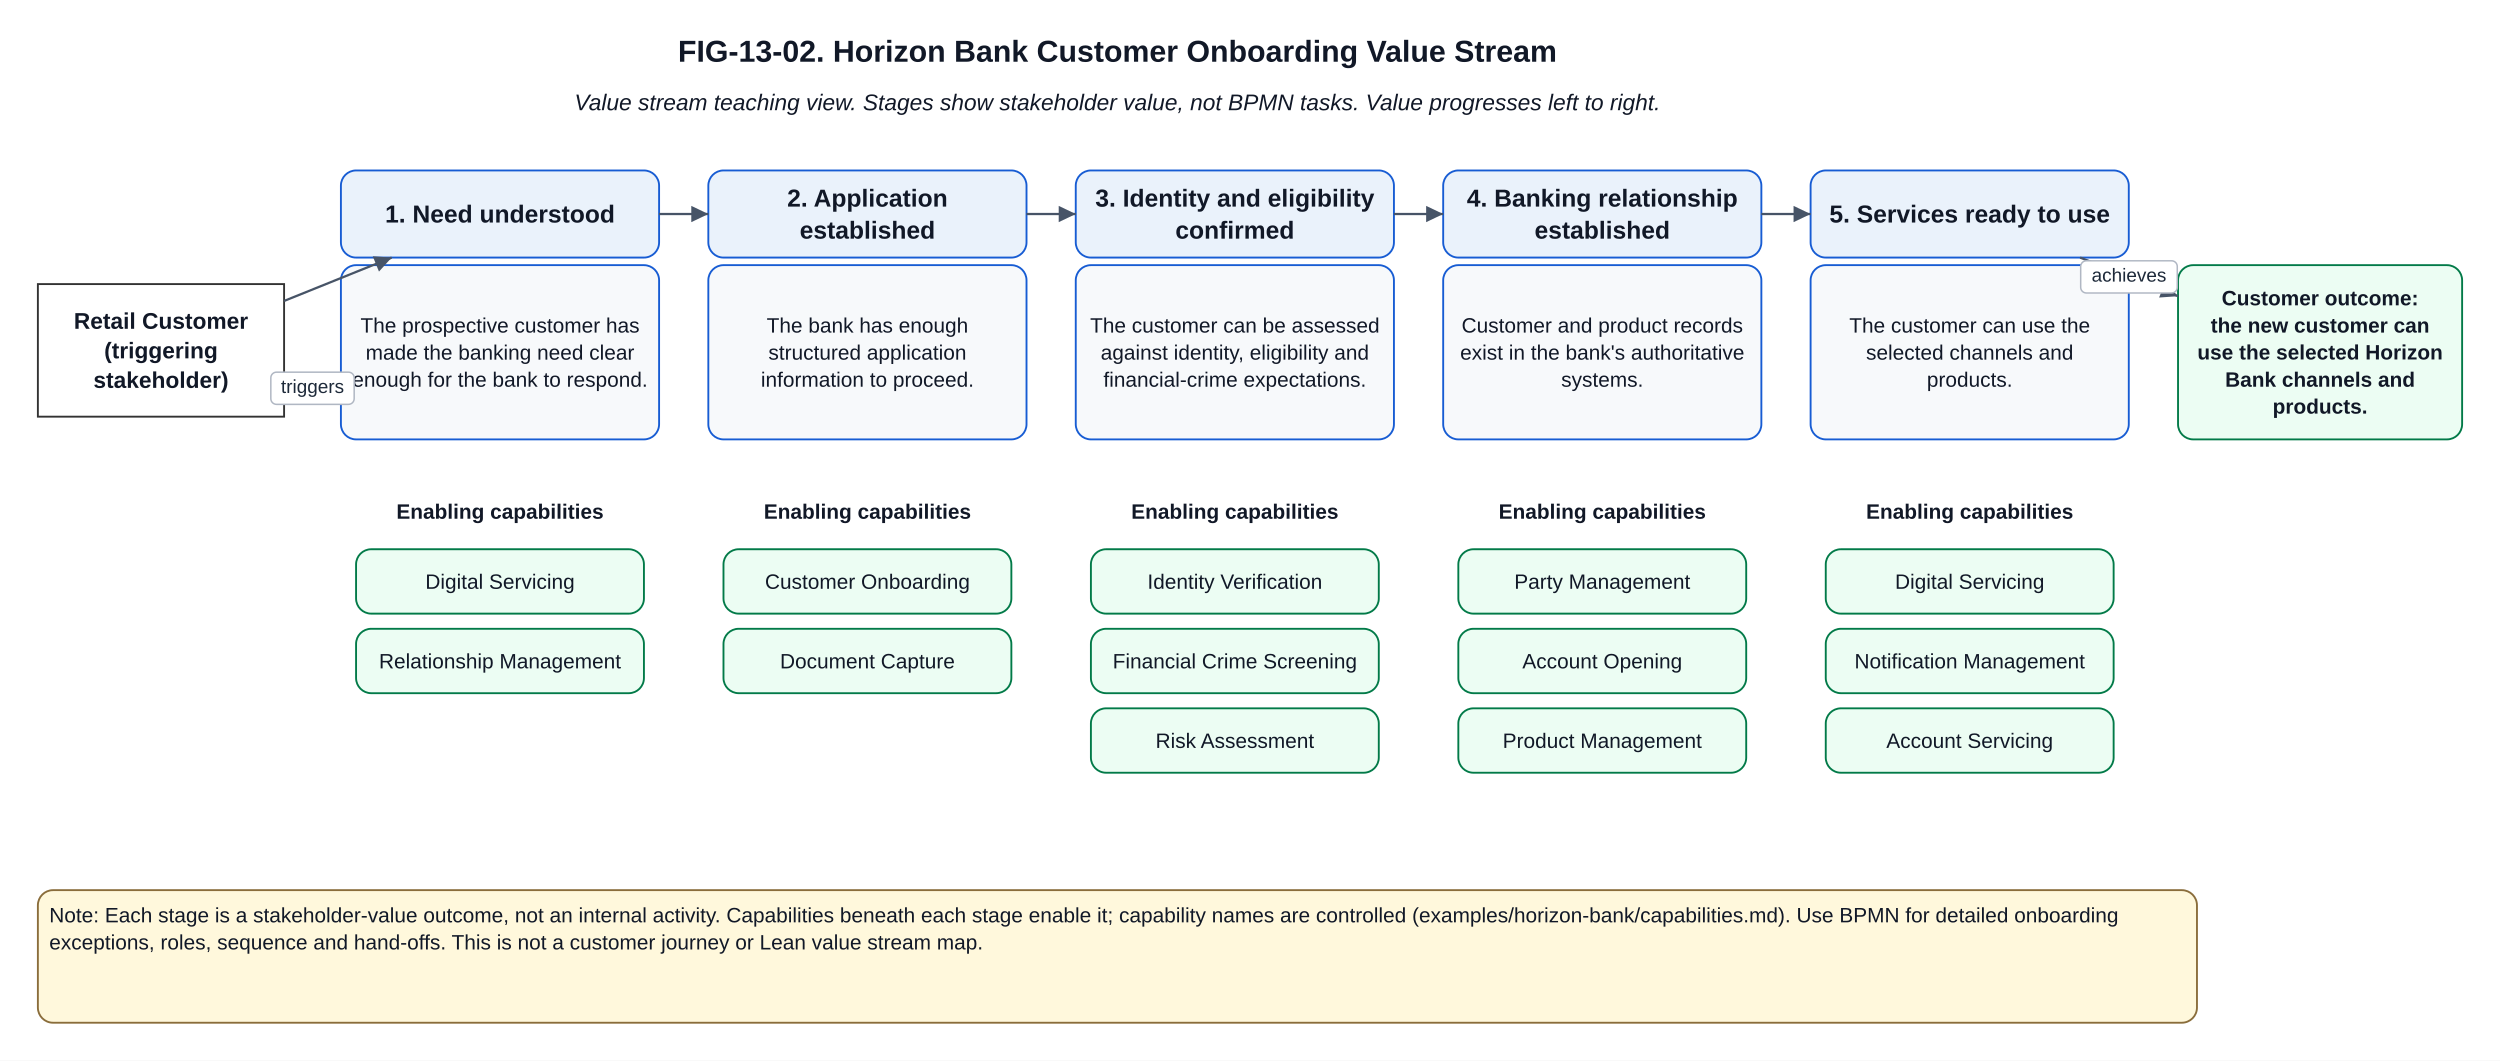
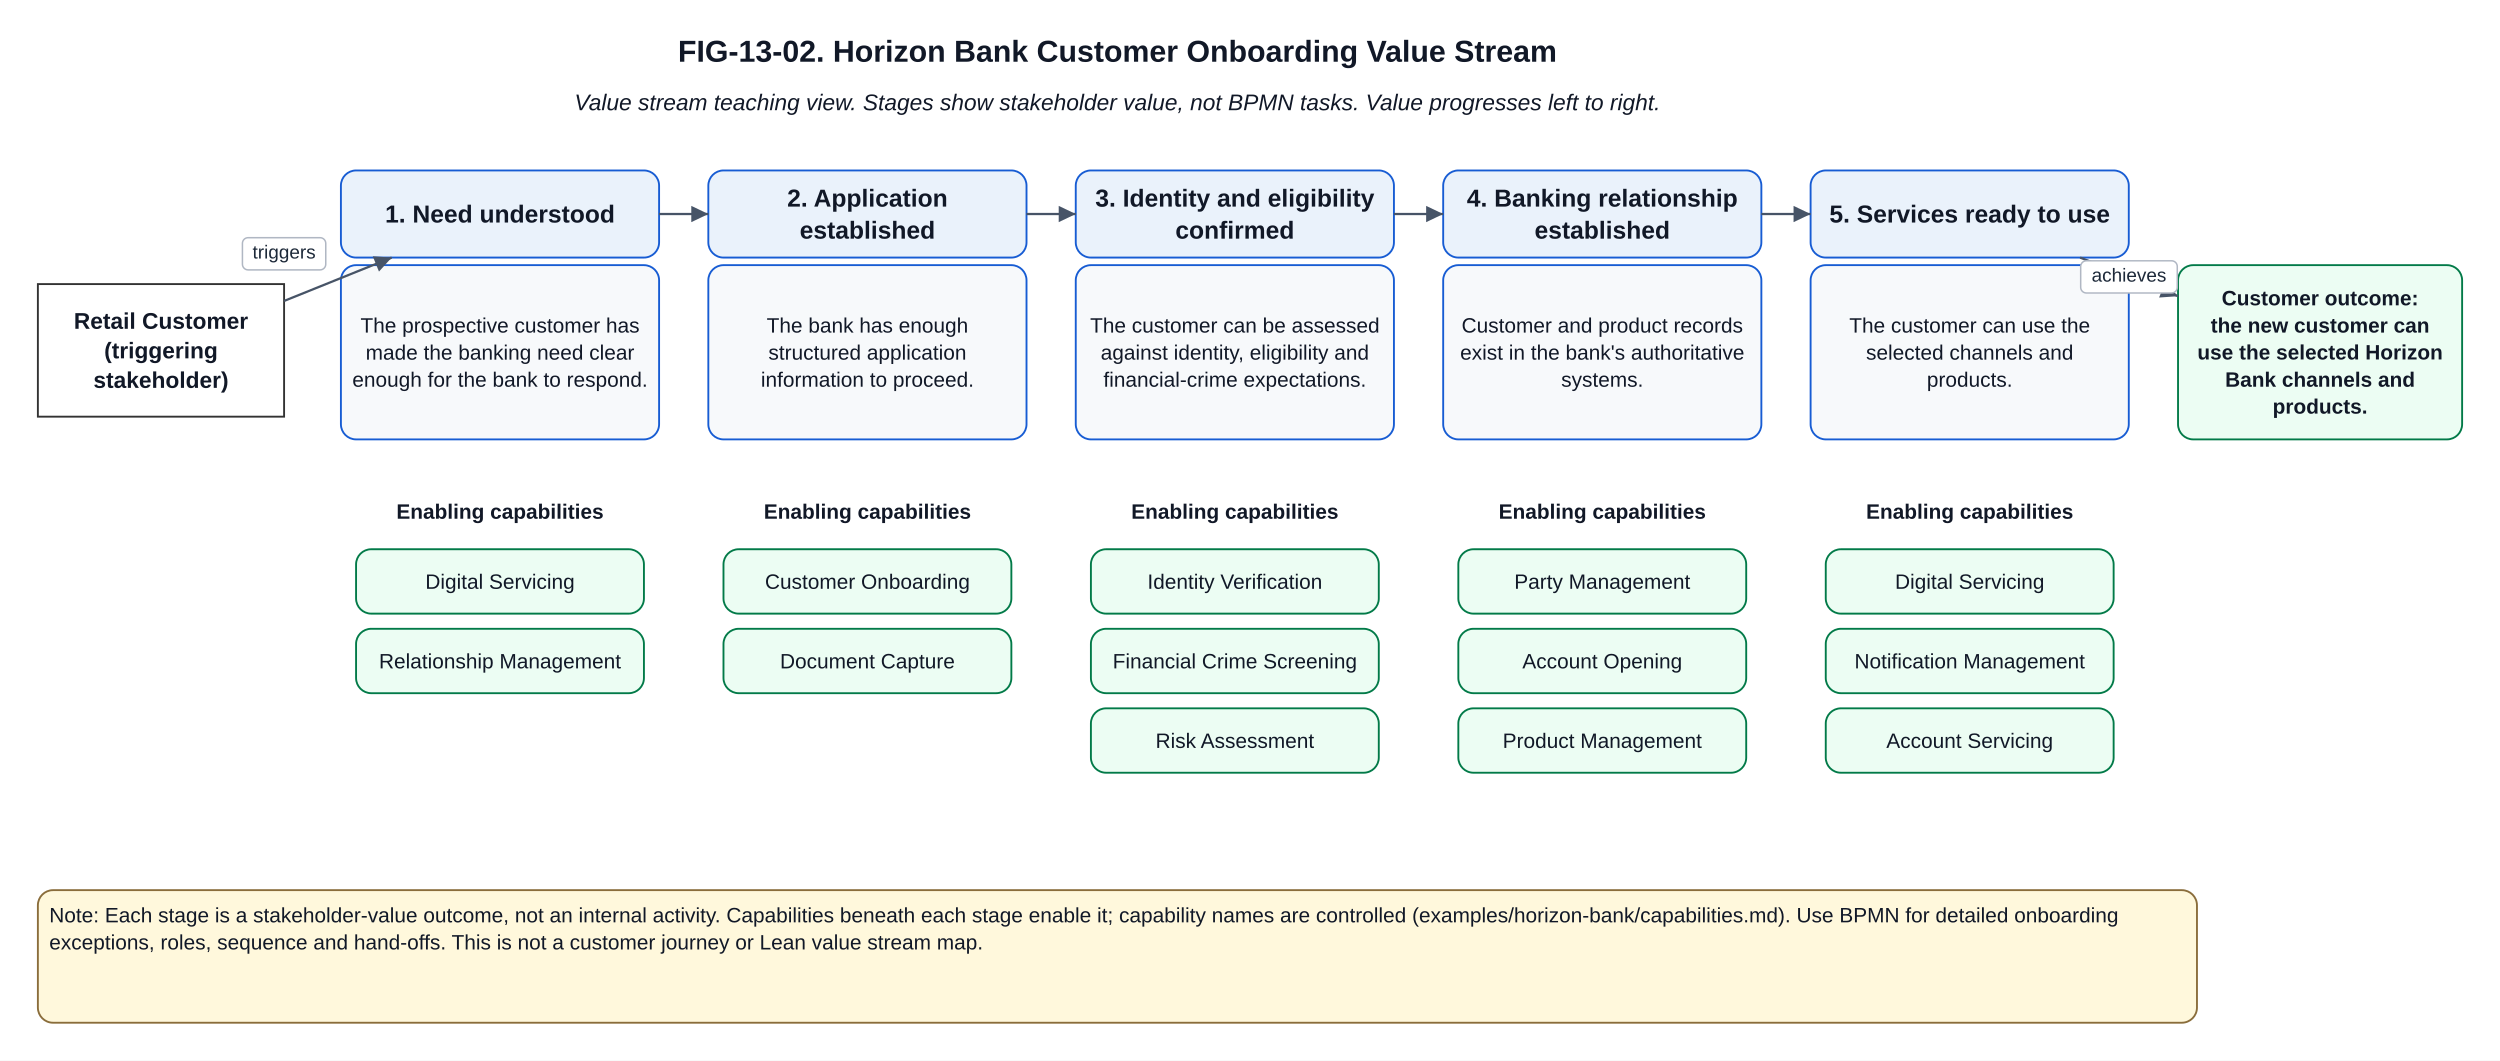
<svg xmlns="http://www.w3.org/2000/svg" width="1320" height="560" viewBox="0 0 1320 560" role="img" aria-labelledby="ttl dsc">
  <rect x="0" y="0" width="1320" height="560" fill="#FFFFFF" />
  <text x="590.0" y="32.6" text-anchor="middle" font-family="Arial, sans-serif" font-size="16" font-weight="bold" fill="#111827">FIG-13-02. Horizon Bank Customer Onboarding Value Stream</text>
  <text x="590.0" y="58.2" text-anchor="middle" font-family="Arial, sans-serif" font-size="12" font-style="italic" fill="#111827">Value stream teaching view. Stages show stakeholder value, not BPMN tasks. Value progresses left to right.</text>
  <rect x="20.0" y="150.0" width="130.0" height="70.0" rx="0" ry="0" fill="#FFFFFF" stroke="#333333" stroke-width="1" />
  <text x="85.0" y="173.6" text-anchor="middle" font-family="Arial, sans-serif" font-size="12" font-weight="bold" fill="#111827">Retail Customer</text>
  <text x="85.0" y="189.2" text-anchor="middle" font-family="Arial, sans-serif" font-size="12" font-weight="bold" fill="#111827">(triggering</text>
  <text x="85.0" y="204.8" text-anchor="middle" font-family="Arial, sans-serif" font-size="12" font-weight="bold" fill="#111827">stakeholder)</text>
  <rect x="180.0" y="90.0" width="168.0" height="46.0" rx="8" ry="8" fill="#EAF2FB" stroke="#175CD3" stroke-width="1" />
  <text x="264.0" y="117.5" text-anchor="middle" font-family="Arial, sans-serif" font-size="13" font-weight="bold" fill="#111827">1. Need understood</text>
  <rect x="180.0" y="140.0" width="168.0" height="92.0" rx="8" ry="8" fill="#F7F9FB" stroke="#175CD3" stroke-width="1" />
  <text x="264.0" y="175.6" text-anchor="middle" font-family="Arial, sans-serif" font-size="11" fill="#111827">The prospective customer has</text>
  <text x="264.0" y="189.9" text-anchor="middle" font-family="Arial, sans-serif" font-size="11" fill="#111827">made the banking need clear</text>
  <text x="264.0" y="204.2" text-anchor="middle" font-family="Arial, sans-serif" font-size="11" fill="#111827">enough for the bank to respond.</text>
  <text x="264.0" y="273.9" text-anchor="middle" font-family="Arial, sans-serif" font-size="11" font-weight="bold" fill="#111827">Enabling capabilities</text>
  <rect x="188.0" y="290.0" width="152.0" height="34.0" rx="8" ry="8" fill="#ECFDF3" stroke="#027A48" stroke-width="1" />
  <text x="264.0" y="310.9" text-anchor="middle" font-family="Arial, sans-serif" font-size="11" fill="#111827">Digital Servicing</text>
  <rect x="188.0" y="332.0" width="152.0" height="34.0" rx="8" ry="8" fill="#ECFDF3" stroke="#027A48" stroke-width="1" />
  <text x="264.0" y="352.9" text-anchor="middle" font-family="Arial, sans-serif" font-size="11" fill="#111827">Relationship Management</text>
  <rect x="374.0" y="90.0" width="168.0" height="46.0" rx="8" ry="8" fill="#EAF2FB" stroke="#175CD3" stroke-width="1" />
  <text x="458.0" y="109.1" text-anchor="middle" font-family="Arial, sans-serif" font-size="13" font-weight="bold" fill="#111827">2. Application</text>
  <text x="458.0" y="126.0" text-anchor="middle" font-family="Arial, sans-serif" font-size="13" font-weight="bold" fill="#111827">established</text>
  <rect x="374.0" y="140.0" width="168.0" height="92.0" rx="8" ry="8" fill="#F7F9FB" stroke="#175CD3" stroke-width="1" />
  <text x="458.0" y="175.6" text-anchor="middle" font-family="Arial, sans-serif" font-size="11" fill="#111827">The bank has enough</text>
  <text x="458.0" y="189.9" text-anchor="middle" font-family="Arial, sans-serif" font-size="11" fill="#111827">structured application</text>
  <text x="458.0" y="204.2" text-anchor="middle" font-family="Arial, sans-serif" font-size="11" fill="#111827">information to proceed.</text>
  <text x="458.0" y="273.9" text-anchor="middle" font-family="Arial, sans-serif" font-size="11" font-weight="bold" fill="#111827">Enabling capabilities</text>
  <rect x="382.0" y="290.0" width="152.0" height="34.0" rx="8" ry="8" fill="#ECFDF3" stroke="#027A48" stroke-width="1" />
  <text x="458.0" y="310.9" text-anchor="middle" font-family="Arial, sans-serif" font-size="11" fill="#111827">Customer Onboarding</text>
  <rect x="382.0" y="332.0" width="152.0" height="34.0" rx="8" ry="8" fill="#ECFDF3" stroke="#027A48" stroke-width="1" />
  <text x="458.0" y="352.9" text-anchor="middle" font-family="Arial, sans-serif" font-size="11" fill="#111827">Document Capture</text>
  <rect x="568.0" y="90.0" width="168.0" height="46.0" rx="8" ry="8" fill="#EAF2FB" stroke="#175CD3" stroke-width="1" />
  <text x="652.0" y="109.1" text-anchor="middle" font-family="Arial, sans-serif" font-size="13" font-weight="bold" fill="#111827">3. Identity and eligibility</text>
  <text x="652.0" y="126.0" text-anchor="middle" font-family="Arial, sans-serif" font-size="13" font-weight="bold" fill="#111827">confirmed</text>
  <rect x="568.0" y="140.0" width="168.0" height="92.0" rx="8" ry="8" fill="#F7F9FB" stroke="#175CD3" stroke-width="1" />
  <text x="652.0" y="175.6" text-anchor="middle" font-family="Arial, sans-serif" font-size="11" fill="#111827">The customer can be assessed</text>
  <text x="652.0" y="189.9" text-anchor="middle" font-family="Arial, sans-serif" font-size="11" fill="#111827">against identity, eligibility and</text>
  <text x="652.0" y="204.2" text-anchor="middle" font-family="Arial, sans-serif" font-size="11" fill="#111827">financial-crime expectations.</text>
  <text x="652.0" y="273.9" text-anchor="middle" font-family="Arial, sans-serif" font-size="11" font-weight="bold" fill="#111827">Enabling capabilities</text>
  <rect x="576.0" y="290.0" width="152.0" height="34.0" rx="8" ry="8" fill="#ECFDF3" stroke="#027A48" stroke-width="1" />
  <text x="652.0" y="310.9" text-anchor="middle" font-family="Arial, sans-serif" font-size="11" fill="#111827">Identity Verification</text>
  <rect x="576.0" y="332.0" width="152.0" height="34.0" rx="8" ry="8" fill="#ECFDF3" stroke="#027A48" stroke-width="1" />
  <text x="652.0" y="352.9" text-anchor="middle" font-family="Arial, sans-serif" font-size="11" fill="#111827">Financial Crime Screening</text>
  <rect x="576.0" y="374.0" width="152.0" height="34.0" rx="8" ry="8" fill="#ECFDF3" stroke="#027A48" stroke-width="1" />
  <text x="652.0" y="394.9" text-anchor="middle" font-family="Arial, sans-serif" font-size="11" fill="#111827">Risk Assessment</text>
  <rect x="762.0" y="90.0" width="168.0" height="46.0" rx="8" ry="8" fill="#EAF2FB" stroke="#175CD3" stroke-width="1" />
  <text x="846.0" y="109.1" text-anchor="middle" font-family="Arial, sans-serif" font-size="13" font-weight="bold" fill="#111827">4. Banking relationship</text>
  <text x="846.0" y="126.0" text-anchor="middle" font-family="Arial, sans-serif" font-size="13" font-weight="bold" fill="#111827">established</text>
  <rect x="762.0" y="140.0" width="168.0" height="92.0" rx="8" ry="8" fill="#F7F9FB" stroke="#175CD3" stroke-width="1" />
  <text x="846.0" y="175.6" text-anchor="middle" font-family="Arial, sans-serif" font-size="11" fill="#111827">Customer and product records</text>
  <text x="846.0" y="189.9" text-anchor="middle" font-family="Arial, sans-serif" font-size="11" fill="#111827">exist in the bank's authoritative</text>
  <text x="846.0" y="204.2" text-anchor="middle" font-family="Arial, sans-serif" font-size="11" fill="#111827">systems.</text>
  <text x="846.0" y="273.9" text-anchor="middle" font-family="Arial, sans-serif" font-size="11" font-weight="bold" fill="#111827">Enabling capabilities</text>
  <rect x="770.0" y="290.0" width="152.0" height="34.0" rx="8" ry="8" fill="#ECFDF3" stroke="#027A48" stroke-width="1" />
  <text x="846.0" y="310.9" text-anchor="middle" font-family="Arial, sans-serif" font-size="11" fill="#111827">Party Management</text>
  <rect x="770.0" y="332.0" width="152.0" height="34.0" rx="8" ry="8" fill="#ECFDF3" stroke="#027A48" stroke-width="1" />
  <text x="846.0" y="352.9" text-anchor="middle" font-family="Arial, sans-serif" font-size="11" fill="#111827">Account Opening</text>
  <rect x="770.0" y="374.0" width="152.0" height="34.0" rx="8" ry="8" fill="#ECFDF3" stroke="#027A48" stroke-width="1" />
  <text x="846.0" y="394.9" text-anchor="middle" font-family="Arial, sans-serif" font-size="11" fill="#111827">Product Management</text>
  <rect x="956.0" y="90.0" width="168.0" height="46.0" rx="8" ry="8" fill="#EAF2FB" stroke="#175CD3" stroke-width="1" />
  <text x="1040.0" y="117.5" text-anchor="middle" font-family="Arial, sans-serif" font-size="13" font-weight="bold" fill="#111827">5. Services ready to use</text>
  <rect x="956.0" y="140.0" width="168.0" height="92.0" rx="8" ry="8" fill="#F7F9FB" stroke="#175CD3" stroke-width="1" />
  <text x="1040.0" y="175.6" text-anchor="middle" font-family="Arial, sans-serif" font-size="11" fill="#111827">The customer can use the</text>
  <text x="1040.0" y="189.9" text-anchor="middle" font-family="Arial, sans-serif" font-size="11" fill="#111827">selected channels and</text>
  <text x="1040.0" y="204.2" text-anchor="middle" font-family="Arial, sans-serif" font-size="11" fill="#111827">products.</text>
  <text x="1040.0" y="273.9" text-anchor="middle" font-family="Arial, sans-serif" font-size="11" font-weight="bold" fill="#111827">Enabling capabilities</text>
  <rect x="964.0" y="290.0" width="152.0" height="34.0" rx="8" ry="8" fill="#ECFDF3" stroke="#027A48" stroke-width="1" />
  <text x="1040.0" y="310.9" text-anchor="middle" font-family="Arial, sans-serif" font-size="11" fill="#111827">Digital Servicing</text>
  <rect x="964.0" y="332.0" width="152.0" height="34.0" rx="8" ry="8" fill="#ECFDF3" stroke="#027A48" stroke-width="1" />
  <text x="1040.0" y="352.9" text-anchor="middle" font-family="Arial, sans-serif" font-size="11" fill="#111827">Notification Management</text>
  <rect x="964.0" y="374.0" width="152.0" height="34.0" rx="8" ry="8" fill="#ECFDF3" stroke="#027A48" stroke-width="1" />
  <text x="1040.0" y="394.9" text-anchor="middle" font-family="Arial, sans-serif" font-size="11" fill="#111827">Account Servicing</text>
  <rect x="1150.0" y="140.0" width="150.0" height="92.0" rx="8" ry="8" fill="#ECFDF3" stroke="#027A48" stroke-width="1" />
  <text x="1225.0" y="161.2" text-anchor="middle" font-family="Arial, sans-serif" font-size="11" font-weight="bold" fill="#111827">Customer outcome:</text>
  <text x="1225.0" y="175.6" text-anchor="middle" font-family="Arial, sans-serif" font-size="11" font-weight="bold" fill="#111827">the new customer can</text>
  <text x="1225.0" y="189.8" text-anchor="middle" font-family="Arial, sans-serif" font-size="11" font-weight="bold" fill="#111827">use the selected Horizon</text>
  <text x="1225.0" y="204.2" text-anchor="middle" font-family="Arial, sans-serif" font-size="11" font-weight="bold" fill="#111827">Bank channels and</text>
  <text x="1225.0" y="218.4" text-anchor="middle" font-family="Arial, sans-serif" font-size="11" font-weight="bold" fill="#111827">products.</text>
  <rect x="20.0" y="470.0" width="1140.0" height="70.0" rx="8" ry="8" fill="#FFF8DC" stroke="#8A6D3B" stroke-width="1" />
  <text x="26.0" y="487.0" text-anchor="start" font-family="Arial, sans-serif" font-size="11" fill="#111827">Note: Each stage is a stakeholder-value outcome, not an internal activity. Capabilities beneath each stage enable it; capability names are controlled (examples/horizon-bank/capabilities.md). Use BPMN for detailed onboarding</text>
  <text x="26.0" y="501.3" text-anchor="start" font-family="Arial, sans-serif" font-size="11" fill="#111827">exceptions, roles, sequence and hand-offs. This is not a customer journey or Lean value stream map.</text>
  <path d="M150.0 158.9 L206.8 136.0" fill="none" stroke="#475467" stroke-width="1.2" />
  <polygon points="206.8,136.0 200.1,143.4 196.8,135.3" fill="#475467" />
-   <rect x="143.0" y="196.5" width="44.0" height="17.0" rx="3" ry="3" fill="#FFFFFF" stroke="#B0B7C3" stroke-width="0.8" />
-   <text x="165.0" y="207.5" text-anchor="middle" font-family="Arial, sans-serif" font-size="10" fill="#1D2939">triggers</text>
+   <rect x="128.0" y="125.5" width="44.0" height="17.0" rx="3" ry="3" fill="#FFFFFF" stroke="#B0B7C3" stroke-width="0.8" />
+   <text x="150.0" y="136.5" text-anchor="middle" font-family="Arial, sans-serif" font-size="10" fill="#1D2939">triggers</text>
  <path d="M348.0 113.0 L374.0 113.0" fill="none" stroke="#475467" stroke-width="1.2" />
  <polygon points="374.0,113.0 365.0,117.3 365.0,108.7" fill="#475467" />
  <path d="M542.0 113.0 L568.0 113.0" fill="none" stroke="#475467" stroke-width="1.2" />
  <polygon points="568.0,113.0 559.0,117.3 559.0,108.7" fill="#475467" />
  <path d="M736.0 113.0 L762.0 113.0" fill="none" stroke="#475467" stroke-width="1.2" />
  <polygon points="762.0,113.0 753.0,117.3 753.0,108.7" fill="#475467" />
  <path d="M930.0 113.0 L956.0 113.0" fill="none" stroke="#475467" stroke-width="1.2" />
  <polygon points="956.0,113.0 947.0,117.3 947.0,108.7" fill="#475467" />
  <path d="M1098.3 136.0 L1150.0 156.4" fill="none" stroke="#475467" stroke-width="1.2" />
  <polygon points="1150.0,156.4 1140.0,157.1 1143.2,149.1" fill="#475467" />
  <rect x="1098.6" y="137.7" width="51.0" height="17.0" rx="3" ry="3" fill="#FFFFFF" stroke="#B0B7C3" stroke-width="0.8" />
  <text x="1124.1" y="148.7" text-anchor="middle" font-family="Arial, sans-serif" font-size="10" fill="#1D2939">achieves</text>
</svg>
